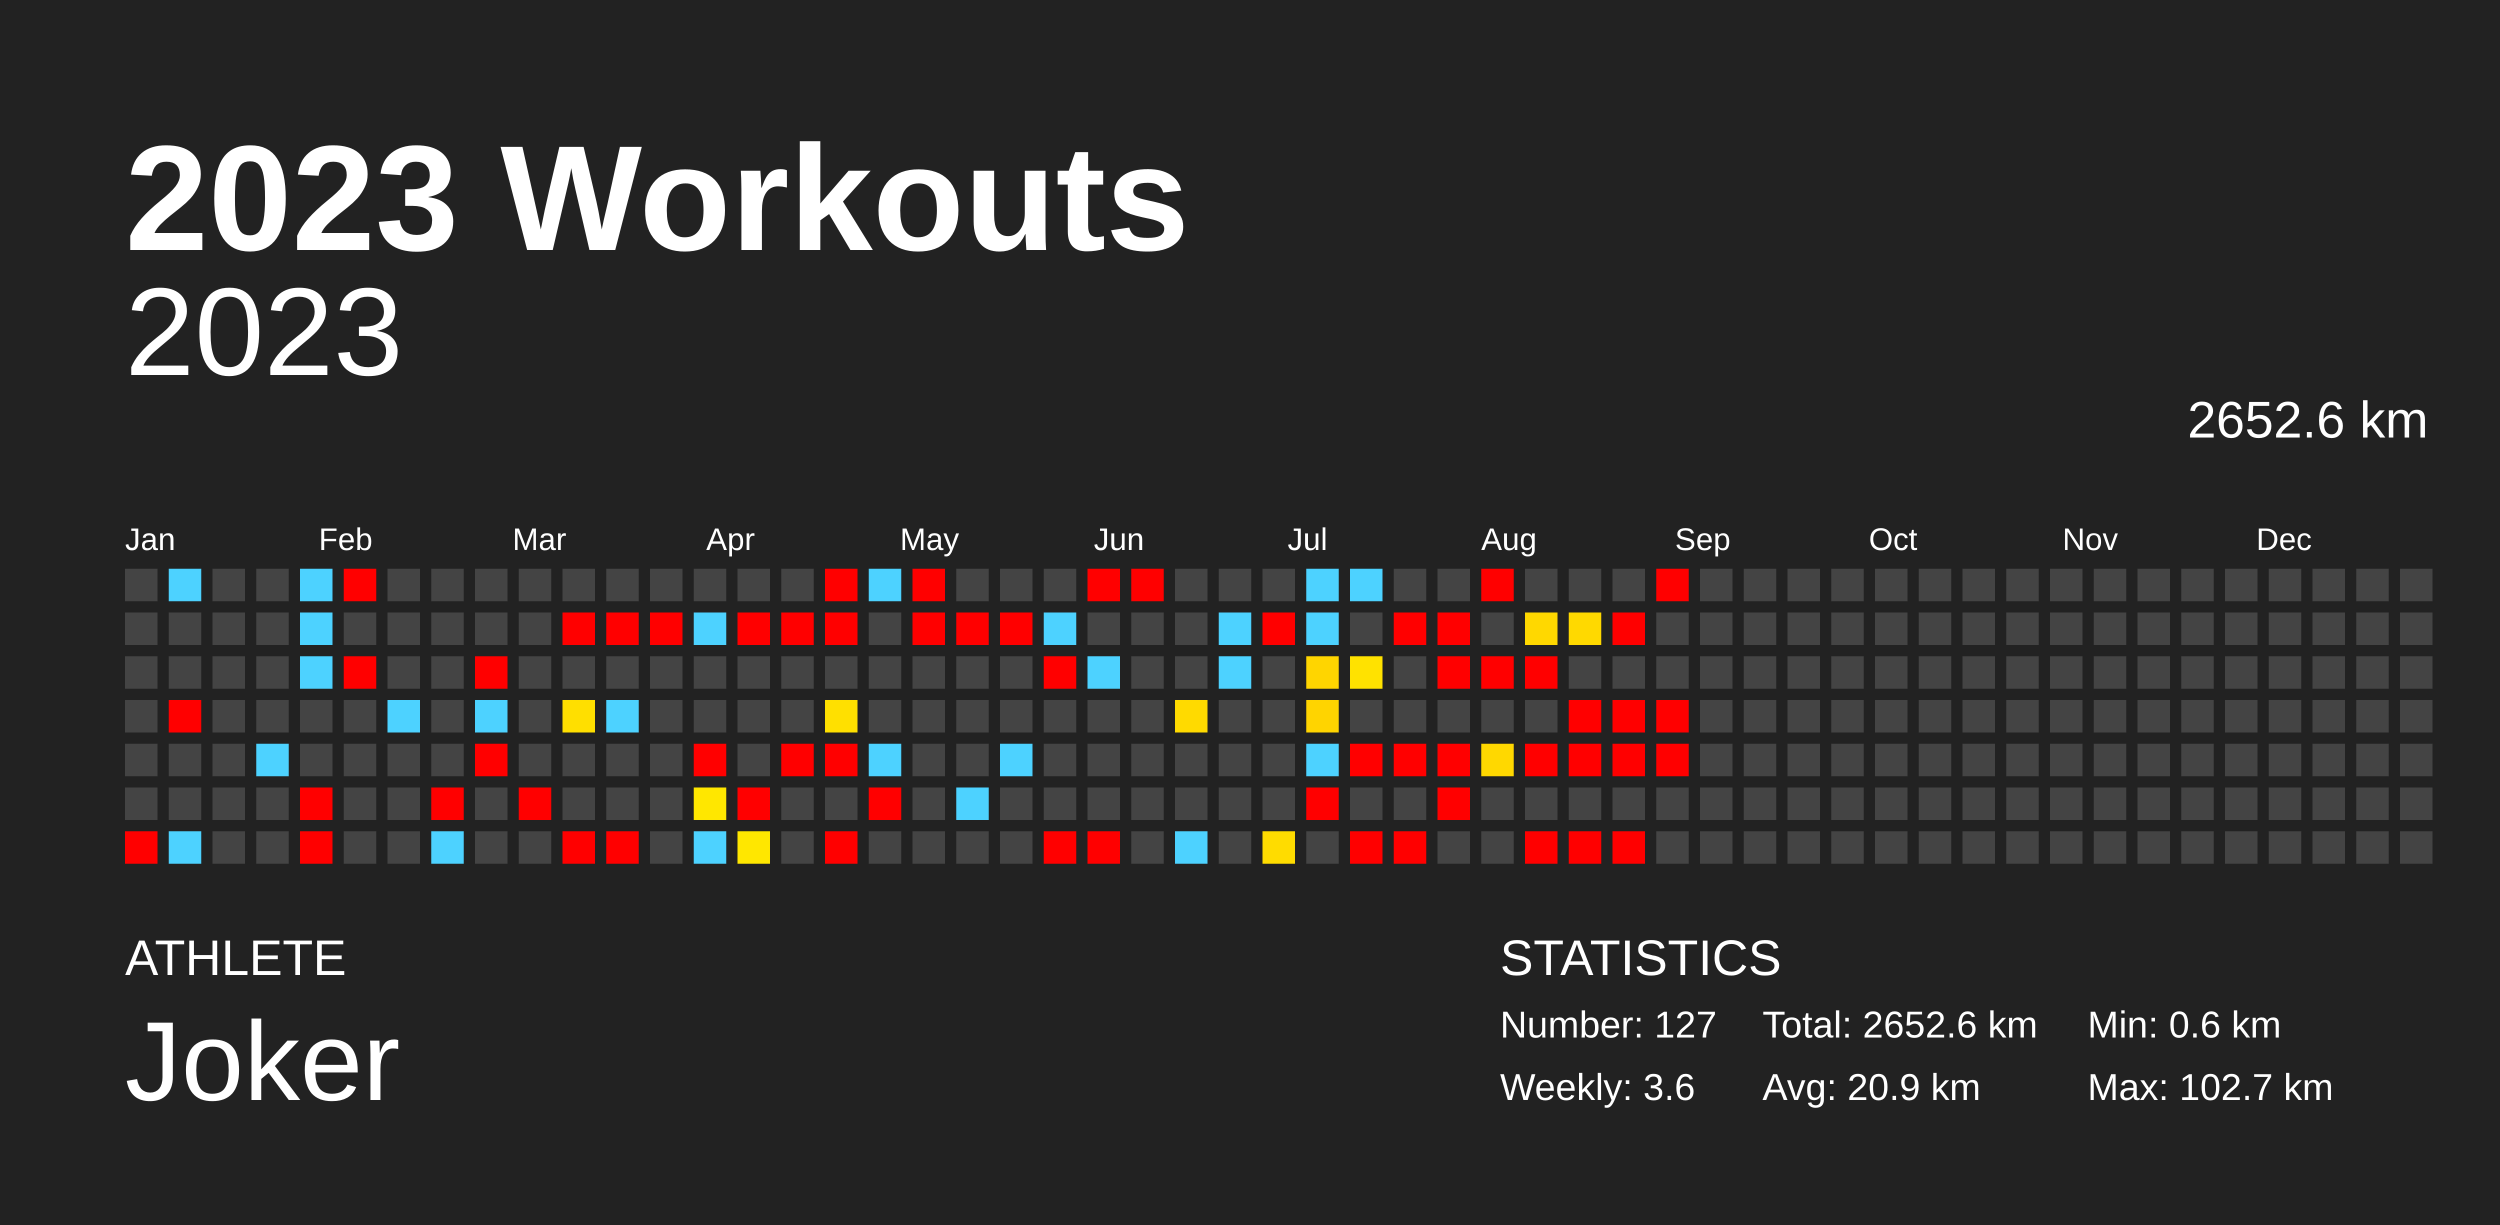
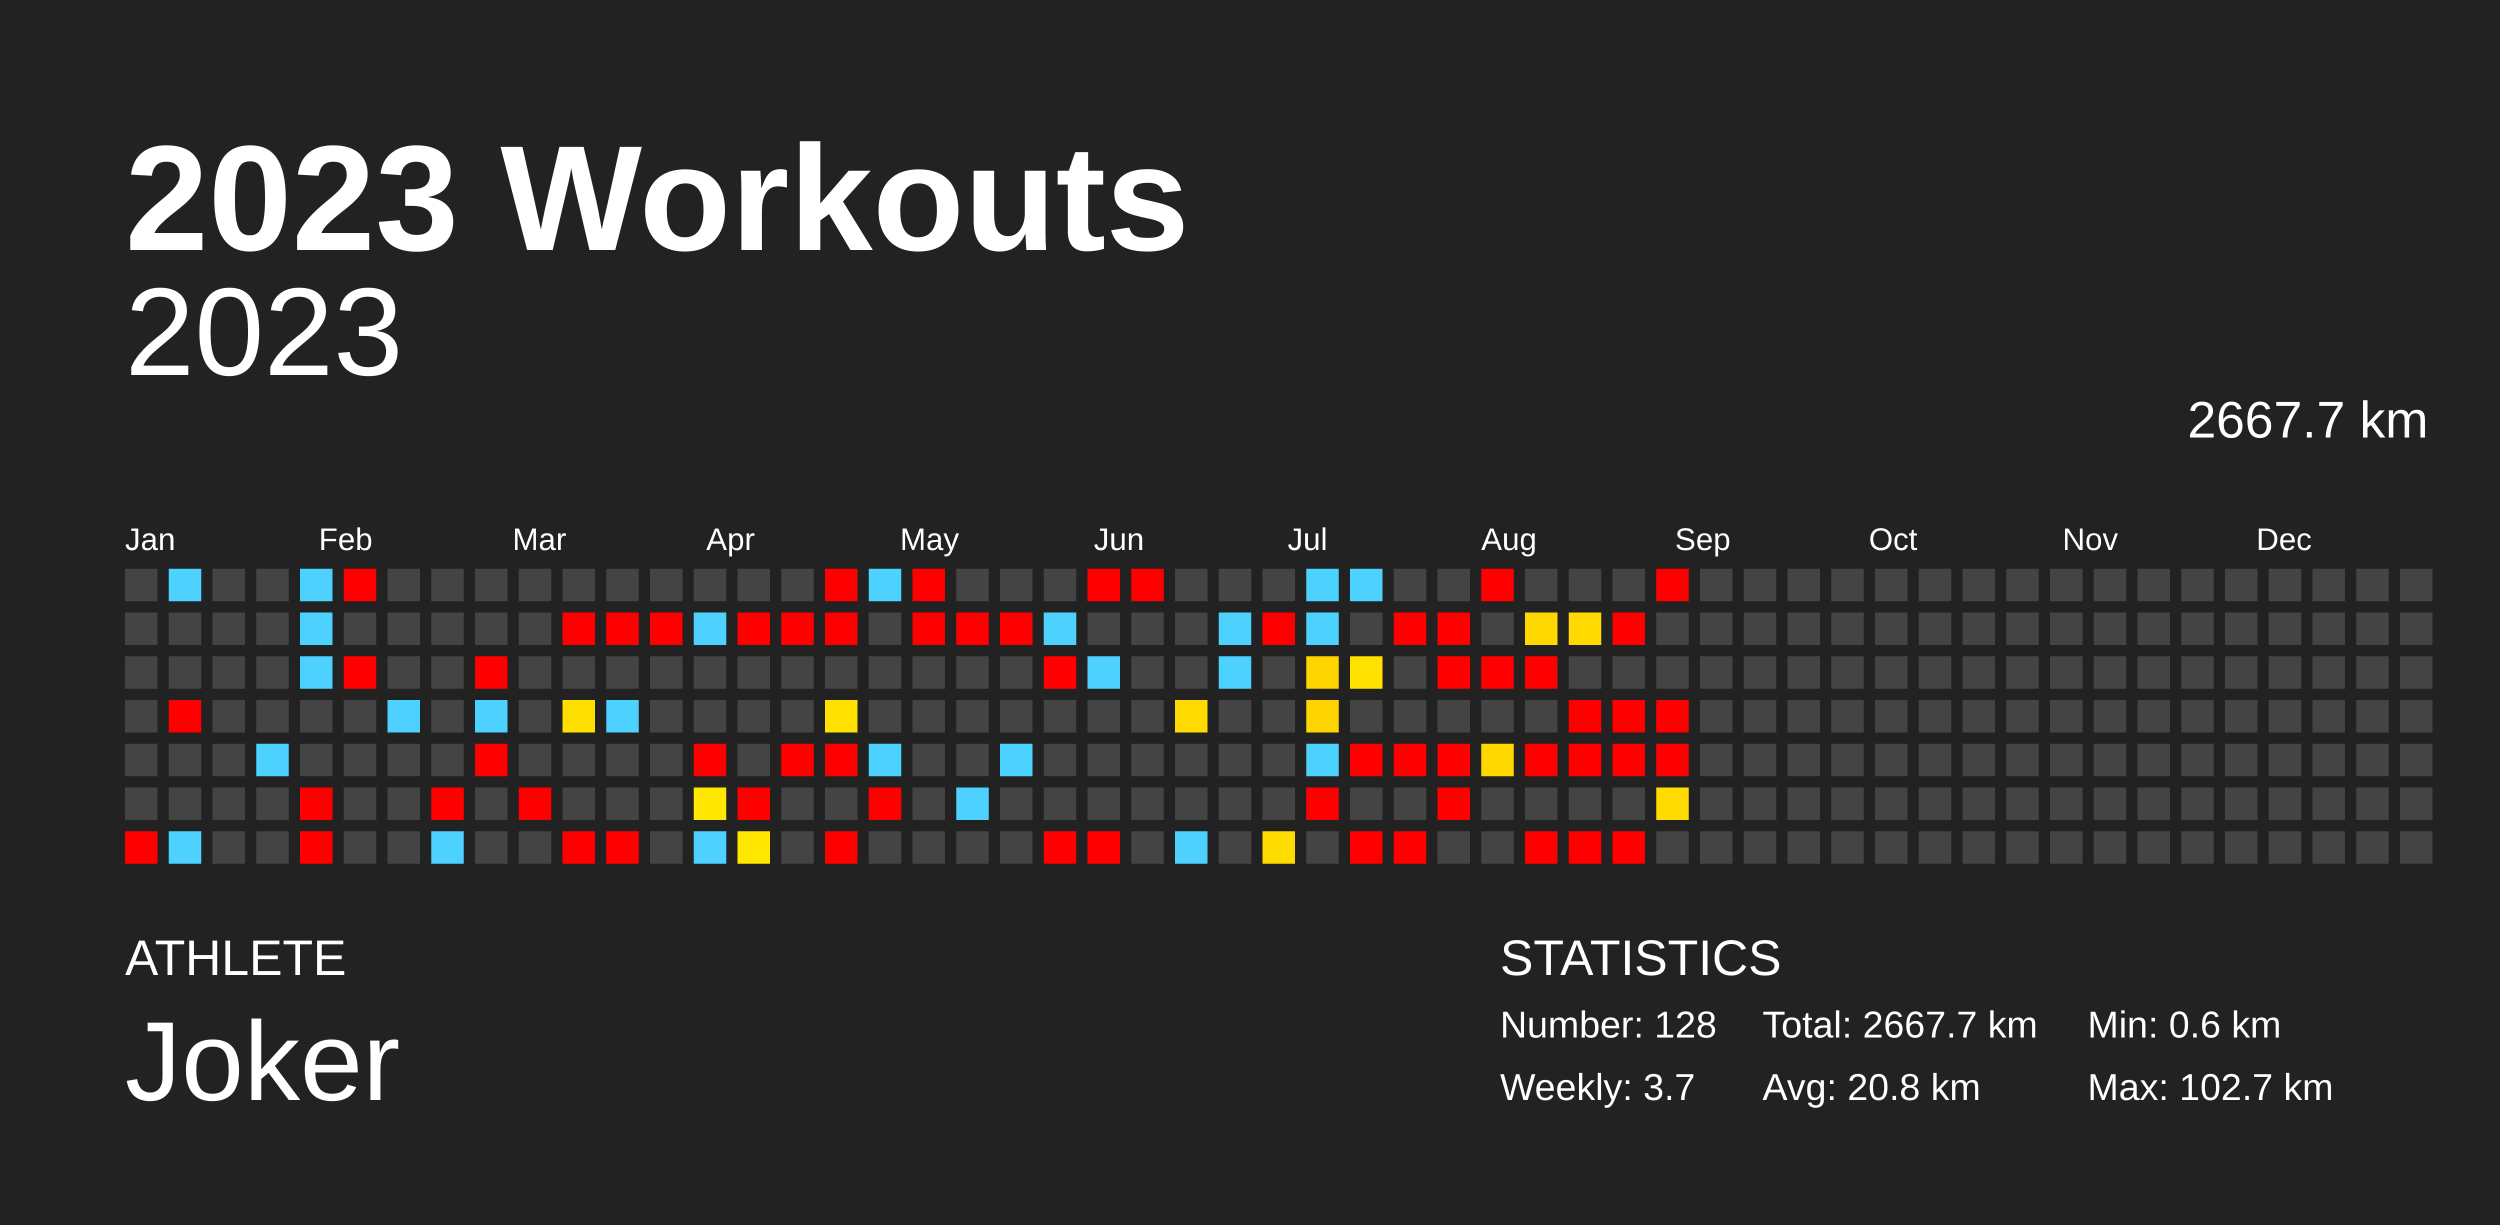
<svg xmlns="http://www.w3.org/2000/svg" baseProfile="full" height="98mm" version="1.1" viewBox="0,0,200,98" width="200mm">
  <defs />
  <rect fill="#222222" height="98" width="200" x="0" y="0" />
  <text fill="#FFFFFF" style="font-size:12px; font-family:Arial; font-weight:bold;" x="10" y="20">2023 Workouts</text>
  <text fill="#FFFFFF" style="font-size:4px; font-family:Arial" x="10" y="78">ATHLETE</text>
  <text fill="#FFFFFF" style="font-size:9px; font-family:Arial" x="10" y="88">Joker</text>
  <text fill="#FFFFFF" style="font-size:4px; font-family:Arial" x="120" y="78">STATISTICS</text>
-   <text fill="#FFFFFF" style="font-size:3px; font-family:Arial" x="120" y="83">Number: 127</text>
-   <text fill="#FFFFFF" style="font-size:3px; font-family:Arial" x="120" y="88">Weekly: 3.6</text>
-   <text fill="#FFFFFF" style="font-size:3px; font-family:Arial" x="141" y="83">Total: 2652.6 km</text>
-   <text fill="#FFFFFF" style="font-size:3px; font-family:Arial" x="141" y="88">Avg: 20.9 km</text>
+   <text fill="#FFFFFF" style="font-size:3px; font-family:Arial" x="120" y="83">Number: 128</text>
+   <text fill="#FFFFFF" style="font-size:3px; font-family:Arial" x="120" y="88">Weekly: 3.7</text>
+   <text fill="#FFFFFF" style="font-size:3px; font-family:Arial" x="141" y="83">Total: 2667.7 km</text>
+   <text fill="#FFFFFF" style="font-size:3px; font-family:Arial" x="141" y="88">Avg: 20.8 km</text>
  <text fill="#FFFFFF" style="font-size:3px; font-family:Arial" x="167" y="83">Min: 0.6 km</text>
  <text fill="#FFFFFF" style="font-size:3px; font-family:Arial" x="167" y="88">Max: 102.7 km</text>
  <text alignment-baseline="hanging" fill="#FFFFFF" style="font-size:10.0px; font-family:Arial;" x="10" y="30">2023</text>
-   <text alignment-baseline="hanging" fill="#FFFFFF" style="font-size:4.125px; font-family:Arial;" x="175" y="35">2652.6 km</text>
+   <text alignment-baseline="hanging" fill="#FFFFFF" style="font-size:4.125px; font-family:Arial;" x="175" y="35">2667.7 km</text>
  <text fill="#FFFFFF" style="font-size:2.5px; font-family:Arial" x="10.0" y="44">Jan</text>
  <text fill="#FFFFFF" style="font-size:2.5px; font-family:Arial" x="25.5" y="44">Feb</text>
  <text fill="#FFFFFF" style="font-size:2.5px; font-family:Arial" x="41.0" y="44">Mar</text>
  <text fill="#FFFFFF" style="font-size:2.5px; font-family:Arial" x="56.5" y="44">Apr</text>
  <text fill="#FFFFFF" style="font-size:2.5px; font-family:Arial" x="72.0" y="44">May</text>
  <text fill="#FFFFFF" style="font-size:2.5px; font-family:Arial" x="87.5" y="44">Jun</text>
  <text fill="#FFFFFF" style="font-size:2.5px; font-family:Arial" x="103.0" y="44">Jul</text>
  <text fill="#FFFFFF" style="font-size:2.5px; font-family:Arial" x="118.5" y="44">Aug</text>
  <text fill="#FFFFFF" style="font-size:2.5px; font-family:Arial" x="134.0" y="44">Sep</text>
  <text fill="#FFFFFF" style="font-size:2.5px; font-family:Arial" x="149.5" y="44">Oct</text>
  <text fill="#FFFFFF" style="font-size:2.5px; font-family:Arial" x="165.0" y="44">Nov</text>
  <text fill="#FFFFFF" style="font-size:2.5px; font-family:Arial" x="180.5" y="44">Dec</text>
  <rect fill="#444444" height="2.6" width="2.6" x="10.0" y="45.5" />
  <rect fill="#444444" height="2.6" width="2.6" x="10.0" y="49.0" />
  <rect fill="#444444" height="2.6" width="2.6" x="10.0" y="52.5" />
  <rect fill="#444444" height="2.6" width="2.6" x="10.0" y="56.0" />
  <rect fill="#444444" height="2.6" width="2.6" x="10.0" y="59.5" />
  <rect fill="#444444" height="2.6" width="2.6" x="10.0" y="63.0" />
  <rect fill="red" height="2.6" width="2.6" x="10.0" y="66.5" />
  <rect fill="#4dd2ff" height="2.6" width="2.6" x="13.5" y="45.5" />
  <rect fill="#444444" height="2.6" width="2.6" x="13.5" y="49.0" />
  <rect fill="#444444" height="2.6" width="2.6" x="13.5" y="52.5" />
  <rect fill="red" height="2.6" width="2.6" x="13.5" y="56.0" />
  <rect fill="#444444" height="2.6" width="2.6" x="13.5" y="59.5" />
  <rect fill="#444444" height="2.6" width="2.6" x="13.5" y="63.0" />
  <rect fill="#4dd2ff" height="2.6" width="2.6" x="13.5" y="66.5" />
  <rect fill="#444444" height="2.6" width="2.6" x="17.0" y="45.5" />
  <rect fill="#444444" height="2.6" width="2.6" x="17.0" y="49.0" />
  <rect fill="#444444" height="2.6" width="2.6" x="17.0" y="52.5" />
  <rect fill="#444444" height="2.6" width="2.6" x="17.0" y="56.0" />
  <rect fill="#444444" height="2.6" width="2.6" x="17.0" y="59.5" />
  <rect fill="#444444" height="2.6" width="2.6" x="17.0" y="63.0" />
  <rect fill="#444444" height="2.6" width="2.6" x="17.0" y="66.5" />
  <rect fill="#444444" height="2.6" width="2.6" x="20.5" y="45.5" />
  <rect fill="#444444" height="2.6" width="2.6" x="20.5" y="49.0" />
  <rect fill="#444444" height="2.6" width="2.6" x="20.5" y="52.5" />
  <rect fill="#444444" height="2.6" width="2.6" x="20.5" y="56.0" />
  <rect fill="#4dd2ff" height="2.6" width="2.6" x="20.5" y="59.5" />
  <rect fill="#444444" height="2.6" width="2.6" x="20.5" y="63.0" />
  <rect fill="#444444" height="2.6" width="2.6" x="20.5" y="66.5" />
  <rect fill="#4dd2ff" height="2.6" width="2.6" x="24.0" y="45.5" />
  <rect fill="#4dd2ff" height="2.6" width="2.6" x="24.0" y="49.0" />
  <rect fill="#4dd2ff" height="2.6" width="2.6" x="24.0" y="52.5" />
  <rect fill="#444444" height="2.6" width="2.6" x="24.0" y="56.0" />
  <rect fill="#444444" height="2.6" width="2.6" x="24.0" y="59.5" />
  <rect fill="red" height="2.6" width="2.6" x="24.0" y="63.0" />
  <rect fill="red" height="2.6" width="2.6" x="24.0" y="66.5" />
  <rect fill="red" height="2.6" width="2.6" x="27.5" y="45.5" />
  <rect fill="#444444" height="2.6" width="2.6" x="27.5" y="49.0" />
  <rect fill="red" height="2.6" width="2.6" x="27.5" y="52.5" />
  <rect fill="#444444" height="2.6" width="2.6" x="27.5" y="56.0" />
  <rect fill="#444444" height="2.6" width="2.6" x="27.5" y="59.5" />
  <rect fill="#444444" height="2.6" width="2.6" x="27.5" y="63.0" />
  <rect fill="#444444" height="2.6" width="2.6" x="27.5" y="66.5" />
  <rect fill="#444444" height="2.6" width="2.6" x="31.0" y="45.5" />
  <rect fill="#444444" height="2.6" width="2.6" x="31.0" y="49.0" />
  <rect fill="#444444" height="2.6" width="2.6" x="31.0" y="52.5" />
  <rect fill="#4dd2ff" height="2.6" width="2.6" x="31.0" y="56.0" />
  <rect fill="#444444" height="2.6" width="2.6" x="31.0" y="59.5" />
  <rect fill="#444444" height="2.6" width="2.6" x="31.0" y="63.0" />
  <rect fill="#444444" height="2.6" width="2.6" x="31.0" y="66.5" />
  <rect fill="#444444" height="2.6" width="2.6" x="34.5" y="45.5" />
  <rect fill="#444444" height="2.6" width="2.6" x="34.5" y="49.0" />
  <rect fill="#444444" height="2.6" width="2.6" x="34.5" y="52.5" />
  <rect fill="#444444" height="2.6" width="2.6" x="34.5" y="56.0" />
  <rect fill="#444444" height="2.6" width="2.6" x="34.5" y="59.5" />
  <rect fill="red" height="2.6" width="2.6" x="34.5" y="63.0" />
  <rect fill="#4dd2ff" height="2.6" width="2.6" x="34.5" y="66.5" />
  <rect fill="#444444" height="2.6" width="2.6" x="38.0" y="45.5" />
  <rect fill="#444444" height="2.6" width="2.6" x="38.0" y="49.0" />
  <rect fill="red" height="2.6" width="2.6" x="38.0" y="52.5" />
  <rect fill="#4dd2ff" height="2.6" width="2.6" x="38.0" y="56.0" />
  <rect fill="red" height="2.6" width="2.6" x="38.0" y="59.5" />
  <rect fill="#444444" height="2.6" width="2.6" x="38.0" y="63.0" />
  <rect fill="#444444" height="2.6" width="2.6" x="38.0" y="66.5" />
  <rect fill="#444444" height="2.6" width="2.6" x="41.5" y="45.5" />
  <rect fill="#444444" height="2.6" width="2.6" x="41.5" y="49.0" />
  <rect fill="#444444" height="2.6" width="2.6" x="41.5" y="52.5" />
  <rect fill="#444444" height="2.6" width="2.6" x="41.5" y="56.0" />
  <rect fill="#444444" height="2.6" width="2.6" x="41.5" y="59.5" />
  <rect fill="red" height="2.6" width="2.6" x="41.5" y="63.0" />
  <rect fill="#444444" height="2.6" width="2.6" x="41.5" y="66.5" />
  <rect fill="#444444" height="2.6" width="2.6" x="45.0" y="45.5" />
  <rect fill="red" height="2.6" width="2.6" x="45.0" y="49.0" />
  <rect fill="#444444" height="2.6" width="2.6" x="45.0" y="52.5" />
  <rect fill="#ffdf00" height="2.6" width="2.6" x="45.0" y="56.0" />
  <rect fill="#444444" height="2.6" width="2.6" x="45.0" y="59.5" />
  <rect fill="#444444" height="2.6" width="2.6" x="45.0" y="63.0" />
  <rect fill="red" height="2.6" width="2.6" x="45.0" y="66.5" />
  <rect fill="#444444" height="2.6" width="2.6" x="48.5" y="45.5" />
  <rect fill="red" height="2.6" width="2.6" x="48.5" y="49.0" />
  <rect fill="#444444" height="2.6" width="2.6" x="48.5" y="52.5" />
  <rect fill="#4dd2ff" height="2.6" width="2.6" x="48.5" y="56.0" />
  <rect fill="#444444" height="2.6" width="2.6" x="48.5" y="59.5" />
  <rect fill="#444444" height="2.6" width="2.6" x="48.5" y="63.0" />
  <rect fill="red" height="2.6" width="2.6" x="48.5" y="66.5" />
  <rect fill="#444444" height="2.6" width="2.6" x="52.0" y="45.5" />
  <rect fill="red" height="2.6" width="2.6" x="52.0" y="49.0" />
  <rect fill="#444444" height="2.6" width="2.6" x="52.0" y="52.5" />
  <rect fill="#444444" height="2.6" width="2.6" x="52.0" y="56.0" />
  <rect fill="#444444" height="2.6" width="2.6" x="52.0" y="59.5" />
  <rect fill="#444444" height="2.6" width="2.6" x="52.0" y="63.0" />
  <rect fill="#444444" height="2.6" width="2.6" x="52.0" y="66.5" />
  <rect fill="#444444" height="2.6" width="2.6" x="55.5" y="45.5" />
  <rect fill="#4dd2ff" height="2.6" width="2.6" x="55.5" y="49.0" />
  <rect fill="#444444" height="2.6" width="2.6" x="55.5" y="52.5" />
  <rect fill="#444444" height="2.6" width="2.6" x="55.5" y="56.0" />
  <rect fill="red" height="2.6" width="2.6" x="55.5" y="59.5" />
  <rect fill="#ffe700" height="2.6" width="2.6" x="55.5" y="63.0" />
  <rect fill="#4dd2ff" height="2.6" width="2.6" x="55.5" y="66.5" />
  <rect fill="#444444" height="2.6" width="2.6" x="59.0" y="45.5" />
  <rect fill="red" height="2.6" width="2.6" x="59.0" y="49.0" />
  <rect fill="#444444" height="2.6" width="2.6" x="59.0" y="52.5" />
  <rect fill="#444444" height="2.6" width="2.6" x="59.0" y="56.0" />
  <rect fill="#444444" height="2.6" width="2.6" x="59.0" y="59.5" />
  <rect fill="red" height="2.6" width="2.6" x="59.0" y="63.0" />
  <rect fill="#ffe700" height="2.6" width="2.6" x="59.0" y="66.5" />
  <rect fill="#444444" height="2.6" width="2.6" x="62.5" y="45.5" />
  <rect fill="red" height="2.6" width="2.6" x="62.5" y="49.0" />
  <rect fill="#444444" height="2.6" width="2.6" x="62.5" y="52.5" />
  <rect fill="#444444" height="2.6" width="2.6" x="62.5" y="56.0" />
  <rect fill="red" height="2.6" width="2.6" x="62.5" y="59.5" />
  <rect fill="#444444" height="2.6" width="2.6" x="62.5" y="63.0" />
  <rect fill="#444444" height="2.6" width="2.6" x="62.5" y="66.5" />
  <rect fill="red" height="2.6" width="2.6" x="66.0" y="45.5" />
  <rect fill="red" height="2.6" width="2.6" x="66.0" y="49.0" />
  <rect fill="#444444" height="2.6" width="2.6" x="66.0" y="52.5" />
  <rect fill="#ffe000" height="2.6" width="2.6" x="66.0" y="56.0" />
  <rect fill="red" height="2.6" width="2.6" x="66.0" y="59.5" />
  <rect fill="#444444" height="2.6" width="2.6" x="66.0" y="63.0" />
  <rect fill="red" height="2.6" width="2.6" x="66.0" y="66.5" />
  <rect fill="#4dd2ff" height="2.6" width="2.6" x="69.5" y="45.5" />
  <rect fill="#444444" height="2.6" width="2.6" x="69.5" y="49.0" />
  <rect fill="#444444" height="2.6" width="2.6" x="69.5" y="52.5" />
  <rect fill="#444444" height="2.6" width="2.6" x="69.5" y="56.0" />
  <rect fill="#4dd2ff" height="2.6" width="2.6" x="69.5" y="59.5" />
  <rect fill="red" height="2.6" width="2.6" x="69.5" y="63.0" />
  <rect fill="#444444" height="2.6" width="2.6" x="69.5" y="66.5" />
  <rect fill="red" height="2.6" width="2.6" x="73.0" y="45.5" />
  <rect fill="red" height="2.6" width="2.6" x="73.0" y="49.0" />
  <rect fill="#444444" height="2.6" width="2.6" x="73.0" y="52.5" />
  <rect fill="#444444" height="2.6" width="2.6" x="73.0" y="56.0" />
  <rect fill="#444444" height="2.6" width="2.6" x="73.0" y="59.5" />
  <rect fill="#444444" height="2.6" width="2.6" x="73.0" y="63.0" />
  <rect fill="#444444" height="2.6" width="2.6" x="73.0" y="66.5" />
  <rect fill="#444444" height="2.6" width="2.6" x="76.5" y="45.5" />
  <rect fill="red" height="2.6" width="2.6" x="76.5" y="49.0" />
  <rect fill="#444444" height="2.6" width="2.6" x="76.5" y="52.5" />
  <rect fill="#444444" height="2.6" width="2.6" x="76.5" y="56.0" />
  <rect fill="#444444" height="2.6" width="2.6" x="76.5" y="59.5" />
  <rect fill="#4dd2ff" height="2.6" width="2.6" x="76.5" y="63.0" />
  <rect fill="#444444" height="2.6" width="2.6" x="76.5" y="66.5" />
  <rect fill="#444444" height="2.6" width="2.6" x="80.0" y="45.5" />
  <rect fill="red" height="2.6" width="2.6" x="80.0" y="49.0" />
  <rect fill="#444444" height="2.6" width="2.6" x="80.0" y="52.5" />
  <rect fill="#444444" height="2.6" width="2.6" x="80.0" y="56.0" />
  <rect fill="#4dd2ff" height="2.6" width="2.6" x="80.0" y="59.5" />
  <rect fill="#444444" height="2.6" width="2.6" x="80.0" y="63.0" />
  <rect fill="#444444" height="2.6" width="2.6" x="80.0" y="66.5" />
  <rect fill="#444444" height="2.6" width="2.6" x="83.5" y="45.5" />
  <rect fill="#4dd2ff" height="2.6" width="2.6" x="83.5" y="49.0" />
  <rect fill="red" height="2.6" width="2.6" x="83.5" y="52.5" />
  <rect fill="#444444" height="2.6" width="2.6" x="83.5" y="56.0" />
  <rect fill="#444444" height="2.6" width="2.6" x="83.5" y="59.5" />
  <rect fill="#444444" height="2.6" width="2.6" x="83.5" y="63.0" />
  <rect fill="red" height="2.6" width="2.6" x="83.5" y="66.5" />
  <rect fill="red" height="2.6" width="2.6" x="87.0" y="45.5" />
  <rect fill="#444444" height="2.6" width="2.6" x="87.0" y="49.0" />
  <rect fill="#4dd2ff" height="2.6" width="2.6" x="87.0" y="52.5" />
  <rect fill="#444444" height="2.6" width="2.6" x="87.0" y="56.0" />
  <rect fill="#444444" height="2.6" width="2.6" x="87.0" y="59.5" />
  <rect fill="#444444" height="2.6" width="2.6" x="87.0" y="63.0" />
  <rect fill="red" height="2.6" width="2.6" x="87.0" y="66.5" />
  <rect fill="red" height="2.6" width="2.6" x="90.5" y="45.5" />
  <rect fill="#444444" height="2.6" width="2.6" x="90.5" y="49.0" />
  <rect fill="#444444" height="2.6" width="2.6" x="90.5" y="52.5" />
  <rect fill="#444444" height="2.6" width="2.6" x="90.5" y="56.0" />
  <rect fill="#444444" height="2.6" width="2.6" x="90.5" y="59.5" />
  <rect fill="#444444" height="2.6" width="2.6" x="90.5" y="63.0" />
  <rect fill="#444444" height="2.6" width="2.6" x="90.5" y="66.5" />
  <rect fill="#444444" height="2.6" width="2.6" x="94.0" y="45.5" />
  <rect fill="#444444" height="2.6" width="2.6" x="94.0" y="49.0" />
  <rect fill="#444444" height="2.6" width="2.6" x="94.0" y="52.5" />
  <rect fill="#ffda00" height="2.6" width="2.6" x="94.0" y="56.0" />
  <rect fill="#444444" height="2.6" width="2.6" x="94.0" y="59.5" />
  <rect fill="#444444" height="2.6" width="2.6" x="94.0" y="63.0" />
  <rect fill="#4dd2ff" height="2.6" width="2.6" x="94.0" y="66.5" />
  <rect fill="#444444" height="2.6" width="2.6" x="97.5" y="45.5" />
  <rect fill="#4dd2ff" height="2.6" width="2.6" x="97.5" y="49.0" />
  <rect fill="#4dd2ff" height="2.6" width="2.6" x="97.5" y="52.5" />
  <rect fill="#444444" height="2.6" width="2.6" x="97.5" y="56.0" />
  <rect fill="#444444" height="2.6" width="2.6" x="97.5" y="59.5" />
  <rect fill="#444444" height="2.6" width="2.6" x="97.5" y="63.0" />
  <rect fill="#444444" height="2.6" width="2.6" x="97.5" y="66.5" />
  <rect fill="#444444" height="2.6" width="2.6" x="101.0" y="45.5" />
  <rect fill="red" height="2.6" width="2.6" x="101.0" y="49.0" />
  <rect fill="#444444" height="2.6" width="2.6" x="101.0" y="52.5" />
  <rect fill="#444444" height="2.6" width="2.6" x="101.0" y="56.0" />
  <rect fill="#444444" height="2.6" width="2.6" x="101.0" y="59.5" />
  <rect fill="#444444" height="2.6" width="2.6" x="101.0" y="63.0" />
  <rect fill="#ffdc00" height="2.6" width="2.6" x="101.0" y="66.5" />
  <rect fill="#4dd2ff" height="2.6" width="2.6" x="104.5" y="45.5" />
  <rect fill="#4dd2ff" height="2.6" width="2.6" x="104.5" y="49.0" />
  <rect fill="#ffd500" height="2.6" width="2.6" x="104.5" y="52.5" />
  <rect fill="#ffd400" height="2.6" width="2.6" x="104.5" y="56.0" />
  <rect fill="#4dd2ff" height="2.6" width="2.6" x="104.5" y="59.5" />
  <rect fill="red" height="2.6" width="2.6" x="104.5" y="63.0" />
  <rect fill="#444444" height="2.6" width="2.6" x="104.5" y="66.5" />
  <rect fill="#4dd2ff" height="2.6" width="2.6" x="108.0" y="45.5" />
  <rect fill="#444444" height="2.6" width="2.6" x="108.0" y="49.0" />
  <rect fill="#ffe200" height="2.6" width="2.6" x="108.0" y="52.5" />
  <rect fill="#444444" height="2.6" width="2.6" x="108.0" y="56.0" />
  <rect fill="red" height="2.6" width="2.6" x="108.0" y="59.5" />
  <rect fill="#444444" height="2.6" width="2.6" x="108.0" y="63.0" />
  <rect fill="red" height="2.6" width="2.6" x="108.0" y="66.5" />
  <rect fill="#444444" height="2.6" width="2.6" x="111.5" y="45.5" />
  <rect fill="red" height="2.6" width="2.6" x="111.5" y="49.0" />
  <rect fill="#444444" height="2.6" width="2.6" x="111.5" y="52.5" />
  <rect fill="#444444" height="2.6" width="2.6" x="111.5" y="56.0" />
  <rect fill="red" height="2.6" width="2.6" x="111.5" y="59.5" />
  <rect fill="#444444" height="2.6" width="2.6" x="111.5" y="63.0" />
  <rect fill="red" height="2.6" width="2.6" x="111.5" y="66.5" />
  <rect fill="#444444" height="2.6" width="2.6" x="115.0" y="45.5" />
  <rect fill="red" height="2.6" width="2.6" x="115.0" y="49.0" />
  <rect fill="red" height="2.6" width="2.6" x="115.0" y="52.5" />
  <rect fill="#444444" height="2.6" width="2.6" x="115.0" y="56.0" />
  <rect fill="red" height="2.6" width="2.6" x="115.0" y="59.5" />
  <rect fill="red" height="2.6" width="2.6" x="115.0" y="63.0" />
  <rect fill="#444444" height="2.6" width="2.6" x="115.0" y="66.5" />
  <rect fill="red" height="2.6" width="2.6" x="118.5" y="45.5" />
  <rect fill="#444444" height="2.6" width="2.6" x="118.5" y="49.0" />
  <rect fill="red" height="2.6" width="2.6" x="118.5" y="52.5" />
  <rect fill="#444444" height="2.6" width="2.6" x="118.5" y="56.0" />
  <rect fill="#ffd800" height="2.6" width="2.6" x="118.5" y="59.5" />
  <rect fill="#444444" height="2.6" width="2.6" x="118.5" y="63.0" />
  <rect fill="#444444" height="2.6" width="2.6" x="118.5" y="66.5" />
  <rect fill="#444444" height="2.6" width="2.6" x="122.0" y="45.5" />
  <rect fill="#ffd800" height="2.6" width="2.6" x="122.0" y="49.0" />
  <rect fill="red" height="2.6" width="2.6" x="122.0" y="52.5" />
  <rect fill="#444444" height="2.6" width="2.6" x="122.0" y="56.0" />
  <rect fill="red" height="2.6" width="2.6" x="122.0" y="59.5" />
  <rect fill="#444444" height="2.6" width="2.6" x="122.0" y="63.0" />
  <rect fill="red" height="2.6" width="2.6" x="122.0" y="66.5" />
  <rect fill="#444444" height="2.6" width="2.6" x="125.5" y="45.5" />
  <rect fill="#ffd900" height="2.6" width="2.6" x="125.5" y="49.0" />
  <rect fill="#444444" height="2.6" width="2.6" x="125.5" y="52.5" />
  <rect fill="red" height="2.6" width="2.6" x="125.5" y="56.0" />
  <rect fill="red" height="2.6" width="2.6" x="125.5" y="59.5" />
  <rect fill="#444444" height="2.6" width="2.6" x="125.5" y="63.0" />
  <rect fill="red" height="2.6" width="2.6" x="125.5" y="66.5" />
  <rect fill="#444444" height="2.6" width="2.6" x="129.0" y="45.5" />
  <rect fill="red" height="2.6" width="2.6" x="129.0" y="49.0" />
  <rect fill="#444444" height="2.6" width="2.6" x="129.0" y="52.5" />
  <rect fill="red" height="2.6" width="2.6" x="129.0" y="56.0" />
  <rect fill="red" height="2.6" width="2.6" x="129.0" y="59.5" />
  <rect fill="#444444" height="2.6" width="2.6" x="129.0" y="63.0" />
  <rect fill="red" height="2.6" width="2.6" x="129.0" y="66.5" />
  <rect fill="red" height="2.6" width="2.6" x="132.5" y="45.5" />
  <rect fill="#444444" height="2.6" width="2.6" x="132.5" y="49.0" />
  <rect fill="#444444" height="2.6" width="2.6" x="132.5" y="52.5" />
  <rect fill="red" height="2.6" width="2.6" x="132.5" y="56.0" />
  <rect fill="red" height="2.6" width="2.6" x="132.5" y="59.5" />
-   <rect fill="#444444" height="2.6" width="2.6" x="132.5" y="63.0" />
+   <rect fill="#ffdb00" height="2.6" width="2.6" x="132.5" y="63.0" />
  <rect fill="#444444" height="2.6" width="2.6" x="132.5" y="66.5" />
  <rect fill="#444444" height="2.6" width="2.6" x="136.0" y="45.5" />
  <rect fill="#444444" height="2.6" width="2.6" x="136.0" y="49.0" />
  <rect fill="#444444" height="2.6" width="2.6" x="136.0" y="52.5" />
  <rect fill="#444444" height="2.6" width="2.6" x="136.0" y="56.0" />
  <rect fill="#444444" height="2.6" width="2.6" x="136.0" y="59.5" />
  <rect fill="#444444" height="2.6" width="2.6" x="136.0" y="63.0" />
  <rect fill="#444444" height="2.6" width="2.6" x="136.0" y="66.5" />
  <rect fill="#444444" height="2.6" width="2.6" x="139.5" y="45.5" />
  <rect fill="#444444" height="2.6" width="2.6" x="139.5" y="49.0" />
  <rect fill="#444444" height="2.6" width="2.6" x="139.5" y="52.5" />
  <rect fill="#444444" height="2.6" width="2.6" x="139.5" y="56.0" />
  <rect fill="#444444" height="2.6" width="2.6" x="139.5" y="59.5" />
  <rect fill="#444444" height="2.6" width="2.6" x="139.5" y="63.0" />
  <rect fill="#444444" height="2.6" width="2.6" x="139.5" y="66.5" />
  <rect fill="#444444" height="2.6" width="2.6" x="143.0" y="45.5" />
  <rect fill="#444444" height="2.6" width="2.6" x="143.0" y="49.0" />
  <rect fill="#444444" height="2.6" width="2.6" x="143.0" y="52.5" />
  <rect fill="#444444" height="2.6" width="2.6" x="143.0" y="56.0" />
  <rect fill="#444444" height="2.6" width="2.6" x="143.0" y="59.5" />
  <rect fill="#444444" height="2.6" width="2.6" x="143.0" y="63.0" />
  <rect fill="#444444" height="2.6" width="2.6" x="143.0" y="66.5" />
  <rect fill="#444444" height="2.6" width="2.6" x="146.5" y="45.5" />
  <rect fill="#444444" height="2.6" width="2.6" x="146.5" y="49.0" />
  <rect fill="#444444" height="2.6" width="2.6" x="146.5" y="52.5" />
  <rect fill="#444444" height="2.6" width="2.6" x="146.5" y="56.0" />
  <rect fill="#444444" height="2.6" width="2.6" x="146.5" y="59.5" />
  <rect fill="#444444" height="2.6" width="2.6" x="146.5" y="63.0" />
  <rect fill="#444444" height="2.6" width="2.6" x="146.5" y="66.5" />
  <rect fill="#444444" height="2.6" width="2.6" x="150.0" y="45.5" />
  <rect fill="#444444" height="2.6" width="2.6" x="150.0" y="49.0" />
  <rect fill="#444444" height="2.6" width="2.6" x="150.0" y="52.5" />
  <rect fill="#444444" height="2.6" width="2.6" x="150.0" y="56.0" />
  <rect fill="#444444" height="2.6" width="2.6" x="150.0" y="59.5" />
  <rect fill="#444444" height="2.6" width="2.6" x="150.0" y="63.0" />
  <rect fill="#444444" height="2.6" width="2.6" x="150.0" y="66.5" />
  <rect fill="#444444" height="2.6" width="2.6" x="153.5" y="45.5" />
  <rect fill="#444444" height="2.6" width="2.6" x="153.5" y="49.0" />
  <rect fill="#444444" height="2.6" width="2.6" x="153.5" y="52.5" />
  <rect fill="#444444" height="2.6" width="2.6" x="153.5" y="56.0" />
  <rect fill="#444444" height="2.6" width="2.6" x="153.5" y="59.5" />
  <rect fill="#444444" height="2.6" width="2.6" x="153.5" y="63.0" />
  <rect fill="#444444" height="2.6" width="2.6" x="153.5" y="66.5" />
  <rect fill="#444444" height="2.6" width="2.6" x="157.0" y="45.5" />
  <rect fill="#444444" height="2.6" width="2.6" x="157.0" y="49.0" />
  <rect fill="#444444" height="2.6" width="2.6" x="157.0" y="52.5" />
  <rect fill="#444444" height="2.6" width="2.6" x="157.0" y="56.0" />
  <rect fill="#444444" height="2.6" width="2.6" x="157.0" y="59.5" />
  <rect fill="#444444" height="2.6" width="2.6" x="157.0" y="63.0" />
  <rect fill="#444444" height="2.6" width="2.6" x="157.0" y="66.5" />
  <rect fill="#444444" height="2.6" width="2.6" x="160.5" y="45.5" />
  <rect fill="#444444" height="2.6" width="2.6" x="160.5" y="49.0" />
  <rect fill="#444444" height="2.6" width="2.6" x="160.5" y="52.5" />
  <rect fill="#444444" height="2.6" width="2.6" x="160.5" y="56.0" />
  <rect fill="#444444" height="2.6" width="2.6" x="160.5" y="59.5" />
  <rect fill="#444444" height="2.6" width="2.6" x="160.5" y="63.0" />
  <rect fill="#444444" height="2.6" width="2.6" x="160.5" y="66.5" />
  <rect fill="#444444" height="2.6" width="2.6" x="164.0" y="45.5" />
  <rect fill="#444444" height="2.6" width="2.6" x="164.0" y="49.0" />
  <rect fill="#444444" height="2.6" width="2.6" x="164.0" y="52.5" />
  <rect fill="#444444" height="2.6" width="2.6" x="164.0" y="56.0" />
  <rect fill="#444444" height="2.6" width="2.6" x="164.0" y="59.5" />
  <rect fill="#444444" height="2.6" width="2.6" x="164.0" y="63.0" />
  <rect fill="#444444" height="2.6" width="2.6" x="164.0" y="66.5" />
  <rect fill="#444444" height="2.6" width="2.6" x="167.5" y="45.5" />
  <rect fill="#444444" height="2.6" width="2.6" x="167.5" y="49.0" />
  <rect fill="#444444" height="2.6" width="2.6" x="167.5" y="52.5" />
  <rect fill="#444444" height="2.6" width="2.6" x="167.5" y="56.0" />
  <rect fill="#444444" height="2.6" width="2.6" x="167.5" y="59.5" />
  <rect fill="#444444" height="2.6" width="2.6" x="167.5" y="63.0" />
  <rect fill="#444444" height="2.6" width="2.6" x="167.5" y="66.5" />
  <rect fill="#444444" height="2.6" width="2.6" x="171.0" y="45.5" />
  <rect fill="#444444" height="2.6" width="2.6" x="171.0" y="49.0" />
  <rect fill="#444444" height="2.6" width="2.6" x="171.0" y="52.5" />
  <rect fill="#444444" height="2.6" width="2.6" x="171.0" y="56.0" />
  <rect fill="#444444" height="2.6" width="2.6" x="171.0" y="59.5" />
  <rect fill="#444444" height="2.6" width="2.6" x="171.0" y="63.0" />
  <rect fill="#444444" height="2.6" width="2.6" x="171.0" y="66.5" />
  <rect fill="#444444" height="2.6" width="2.6" x="174.5" y="45.5" />
  <rect fill="#444444" height="2.6" width="2.6" x="174.5" y="49.0" />
  <rect fill="#444444" height="2.6" width="2.6" x="174.5" y="52.5" />
  <rect fill="#444444" height="2.6" width="2.6" x="174.5" y="56.0" />
  <rect fill="#444444" height="2.6" width="2.6" x="174.5" y="59.5" />
  <rect fill="#444444" height="2.6" width="2.6" x="174.5" y="63.0" />
  <rect fill="#444444" height="2.6" width="2.6" x="174.5" y="66.5" />
  <rect fill="#444444" height="2.6" width="2.6" x="178.0" y="45.5" />
  <rect fill="#444444" height="2.6" width="2.6" x="178.0" y="49.0" />
  <rect fill="#444444" height="2.6" width="2.6" x="178.0" y="52.5" />
  <rect fill="#444444" height="2.6" width="2.6" x="178.0" y="56.0" />
  <rect fill="#444444" height="2.6" width="2.6" x="178.0" y="59.5" />
  <rect fill="#444444" height="2.6" width="2.6" x="178.0" y="63.0" />
  <rect fill="#444444" height="2.6" width="2.6" x="178.0" y="66.5" />
  <rect fill="#444444" height="2.6" width="2.6" x="181.5" y="45.5" />
  <rect fill="#444444" height="2.6" width="2.6" x="181.5" y="49.0" />
  <rect fill="#444444" height="2.6" width="2.6" x="181.5" y="52.5" />
  <rect fill="#444444" height="2.6" width="2.6" x="181.5" y="56.0" />
  <rect fill="#444444" height="2.6" width="2.6" x="181.5" y="59.5" />
  <rect fill="#444444" height="2.6" width="2.6" x="181.5" y="63.0" />
  <rect fill="#444444" height="2.6" width="2.6" x="181.5" y="66.5" />
  <rect fill="#444444" height="2.6" width="2.6" x="185.0" y="45.5" />
  <rect fill="#444444" height="2.6" width="2.6" x="185.0" y="49.0" />
  <rect fill="#444444" height="2.6" width="2.6" x="185.0" y="52.5" />
  <rect fill="#444444" height="2.6" width="2.6" x="185.0" y="56.0" />
  <rect fill="#444444" height="2.6" width="2.6" x="185.0" y="59.5" />
  <rect fill="#444444" height="2.6" width="2.6" x="185.0" y="63.0" />
  <rect fill="#444444" height="2.6" width="2.6" x="185.0" y="66.5" />
  <rect fill="#444444" height="2.6" width="2.6" x="188.5" y="45.5" />
  <rect fill="#444444" height="2.6" width="2.6" x="188.5" y="49.0" />
  <rect fill="#444444" height="2.6" width="2.6" x="188.5" y="52.5" />
  <rect fill="#444444" height="2.6" width="2.6" x="188.5" y="56.0" />
  <rect fill="#444444" height="2.6" width="2.6" x="188.5" y="59.5" />
  <rect fill="#444444" height="2.6" width="2.6" x="188.5" y="63.0" />
  <rect fill="#444444" height="2.6" width="2.6" x="188.5" y="66.5" />
  <rect fill="#444444" height="2.6" width="2.6" x="192.0" y="45.5" />
  <rect fill="#444444" height="2.6" width="2.6" x="192.0" y="49.0" />
  <rect fill="#444444" height="2.6" width="2.6" x="192.0" y="52.5" />
  <rect fill="#444444" height="2.6" width="2.6" x="192.0" y="56.0" />
  <rect fill="#444444" height="2.6" width="2.6" x="192.0" y="59.5" />
  <rect fill="#444444" height="2.6" width="2.6" x="192.0" y="63.0" />
  <rect fill="#444444" height="2.6" width="2.6" x="192.0" y="66.5" />
</svg>
